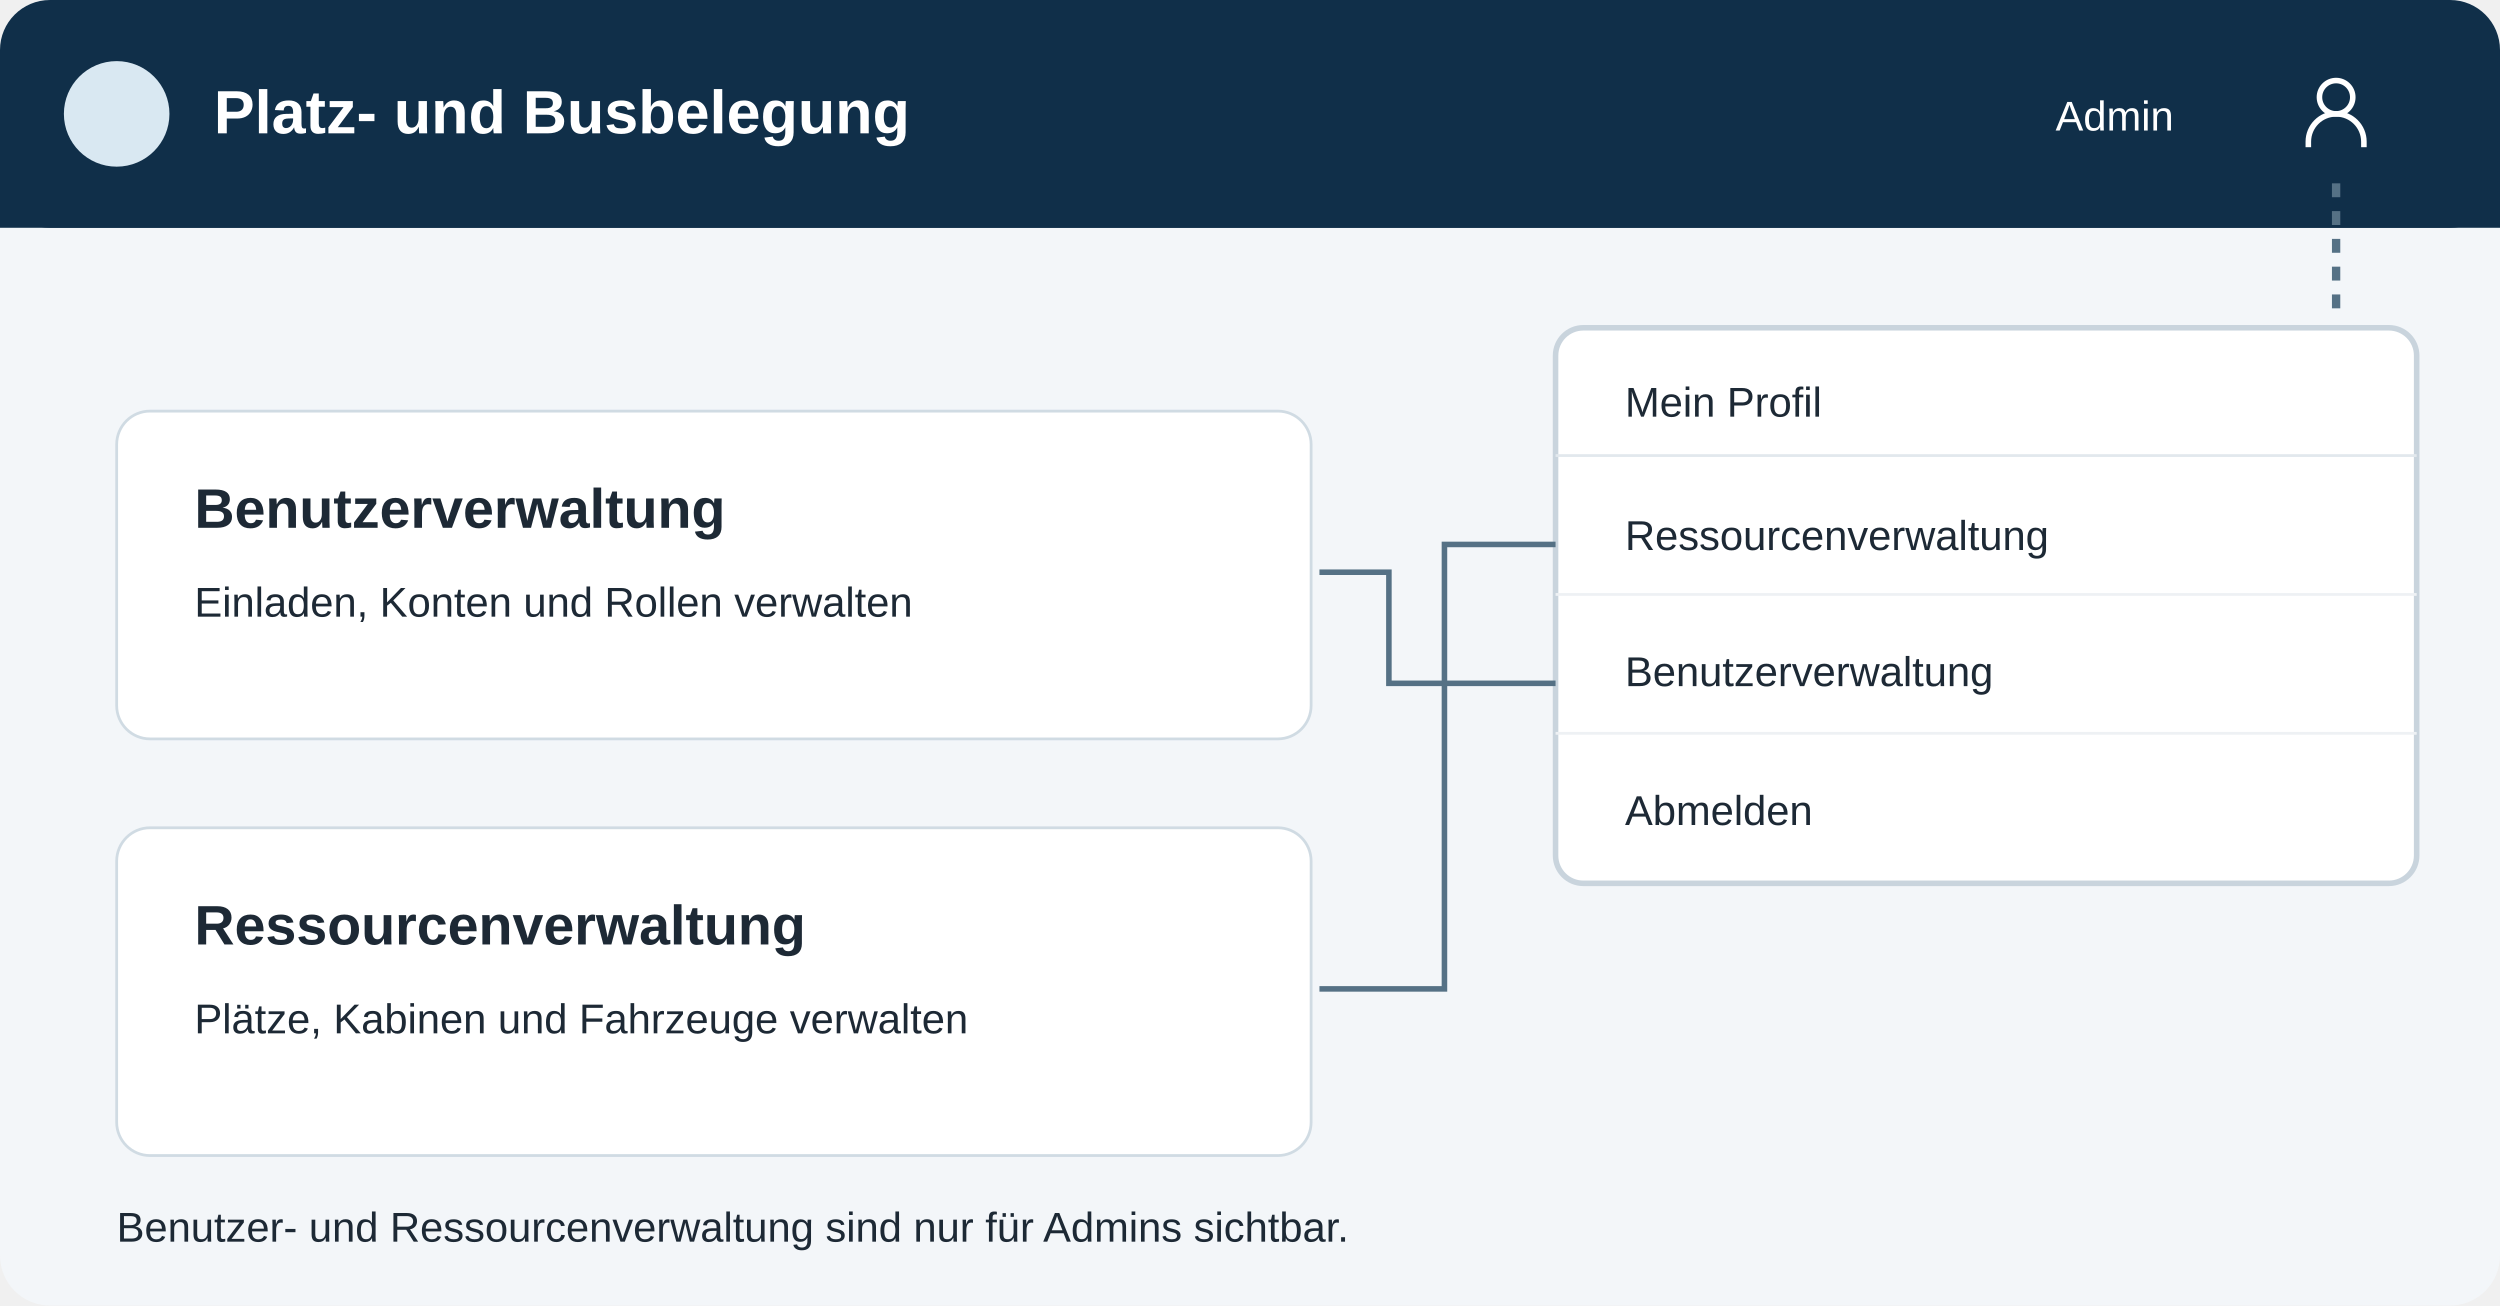
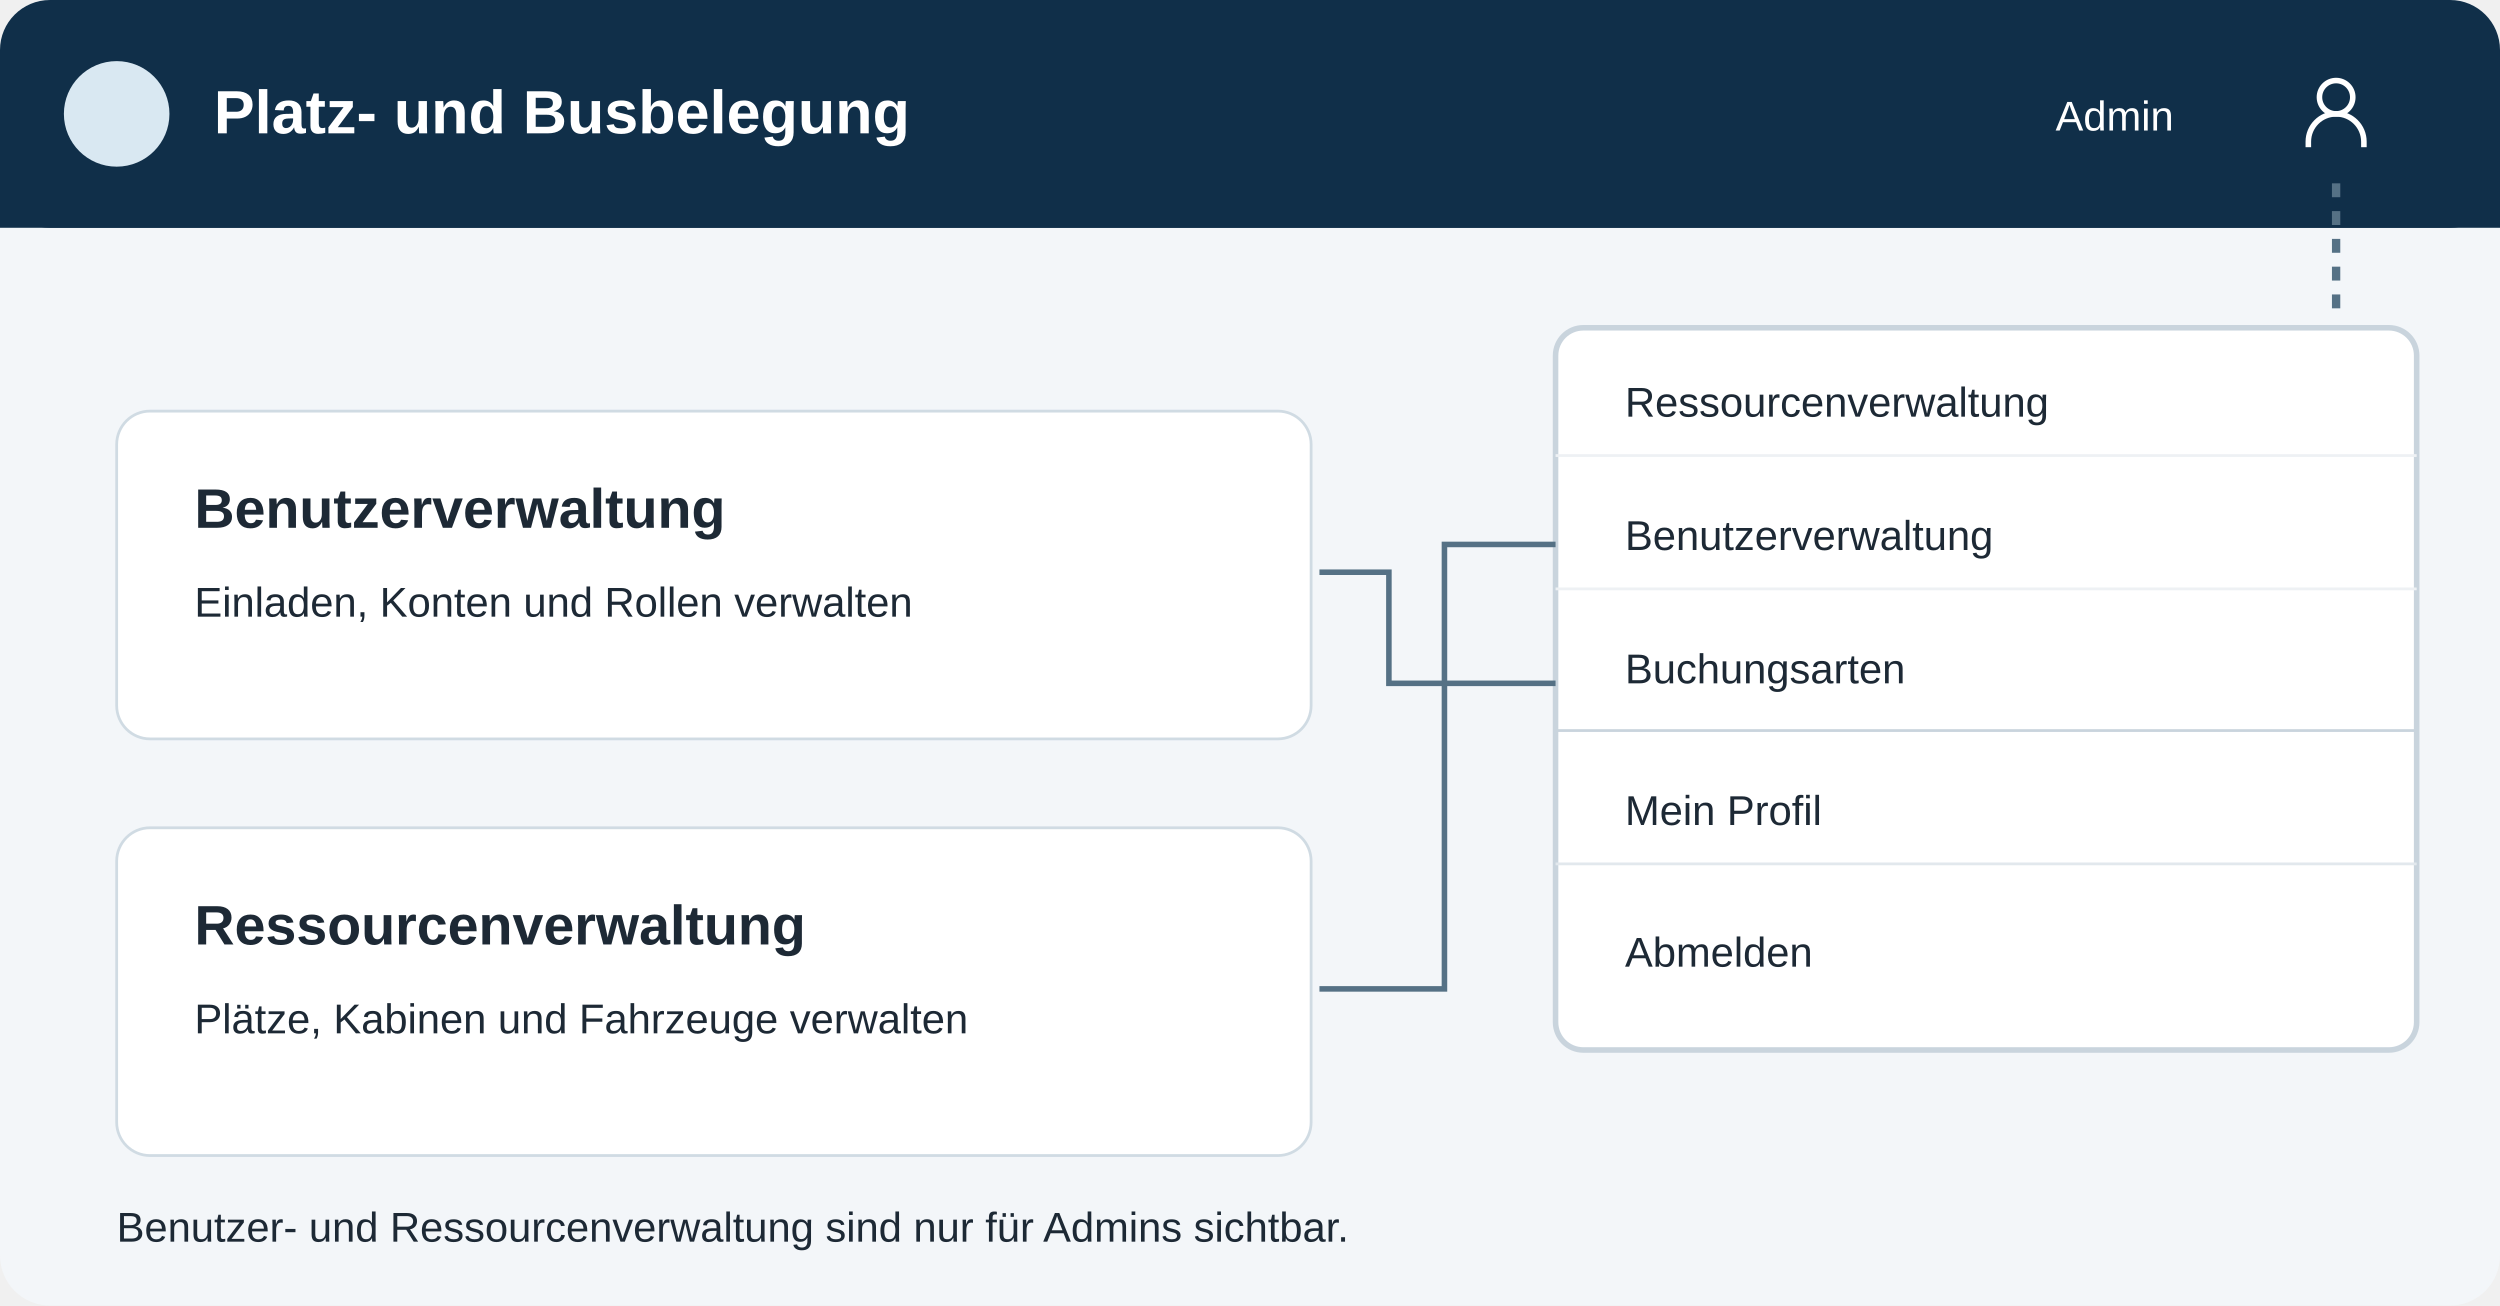
<svg xmlns="http://www.w3.org/2000/svg" viewBox="0 0 900 470" role="img" aria-labelledby="title desc">
  <defs>
    <style>
      text { font-family: Arial, sans-serif; fill: #1d2935; }
      .small { font-size: 15px; }
      .head { font-size: 20px; font-weight: 700; }
      .white { fill: #fff; }
    </style>
  </defs>
  <rect width="900" height="470" rx="18" fill="#f3f6f9" />
  <rect x="0" y="0" width="900" height="82" rx="18" fill="#102f49" />
  <rect x="0" y="64" width="900" height="18" fill="#102f49" />
  <circle cx="42" cy="41" r="19" fill="#d9e8f2" />
  <text x="77" y="48" font-size="22" font-weight="700" class="white">Platz- und Busbelegung</text>
  <text x="740" y="47" class="small white">Admin</text>
  <circle cx="841" cy="35" r="6" fill="none" stroke="#fff" stroke-width="2" />
  <path d="M831 53v-2a10 10 0 0 1 20 0v2" fill="none" stroke="#fff" stroke-width="2" />
  <path d="M841 66V112" stroke="#557185" stroke-width="3" stroke-dasharray="5 5" />
-   <rect x="560" y="118" width="310" height="200" rx="10" fill="#fff" stroke="#c9d4dd" stroke-width="2" />
-   <text x="585" y="150" class="small">Mein Profil</text>
-   <line x1="560" y1="164" x2="870" y2="164" stroke="#e2e8ed" />
-   <text x="585" y="198" class="small">Ressourcenverwaltung</text>
-   <line x1="560" y1="214" x2="870" y2="214" stroke="#eef1f4" />
-   <text x="585" y="247" class="small">Benutzerverwaltung</text>
-   <line x1="560" y1="264" x2="870" y2="264" stroke="#eef1f4" />
-   <text x="585" y="297" class="small">Abmelden</text>
+   <rect x="560" y="118" width="310" height="260" rx="10" fill="#fff" stroke="#c9d4dd" stroke-width="2" />
+   <text x="585" y="150" class="small">Ressourcenverwaltung</text>
+   <line x1="560" y1="164" x2="870" y2="164" stroke="#eef1f4" />
+   <text x="585" y="198" class="small">Benutzerverwaltung</text>
+   <line x1="560" y1="212" x2="870" y2="212" stroke="#eef1f4" />
+   <text x="585" y="246" class="small">Buchungsarten</text>
+   <line x1="560" y1="263" x2="870" y2="263" stroke="#c9d4dd" />
+   <text x="585" y="297" class="small">Mein Profil</text>
+   <line x1="560" y1="311" x2="870" y2="311" stroke="#e2e8ed" />
+   <text x="585" y="348" class="small">Abmelden</text>
  <rect x="42" y="148" width="430" height="118" rx="12" fill="#fff" stroke="#d0dbe3" />
  <text x="70" y="190" class="head">Benutzerverwaltung</text>
  <text x="70" y="222" class="small">Einladen, Konten und Rollen verwalten</text>
  <rect x="42" y="298" width="430" height="118" rx="12" fill="#fff" stroke="#d0dbe3" />
  <text x="70" y="340" class="head">Ressourcenverwaltung</text>
  <text x="70" y="372" class="small">Plätze, Kabinen und Fahrzeuge verwalten</text>
  <path d="M560 246H500V206H475" fill="none" stroke="#557185" stroke-width="2" />
  <path d="M560 196H520V356H475" fill="none" stroke="#557185" stroke-width="2" />
  <text x="42" y="447" class="small" fill="#536575">Benutzer- und Ressourcenverwaltung sind nur für Admins sichtbar.</text>
</svg>
